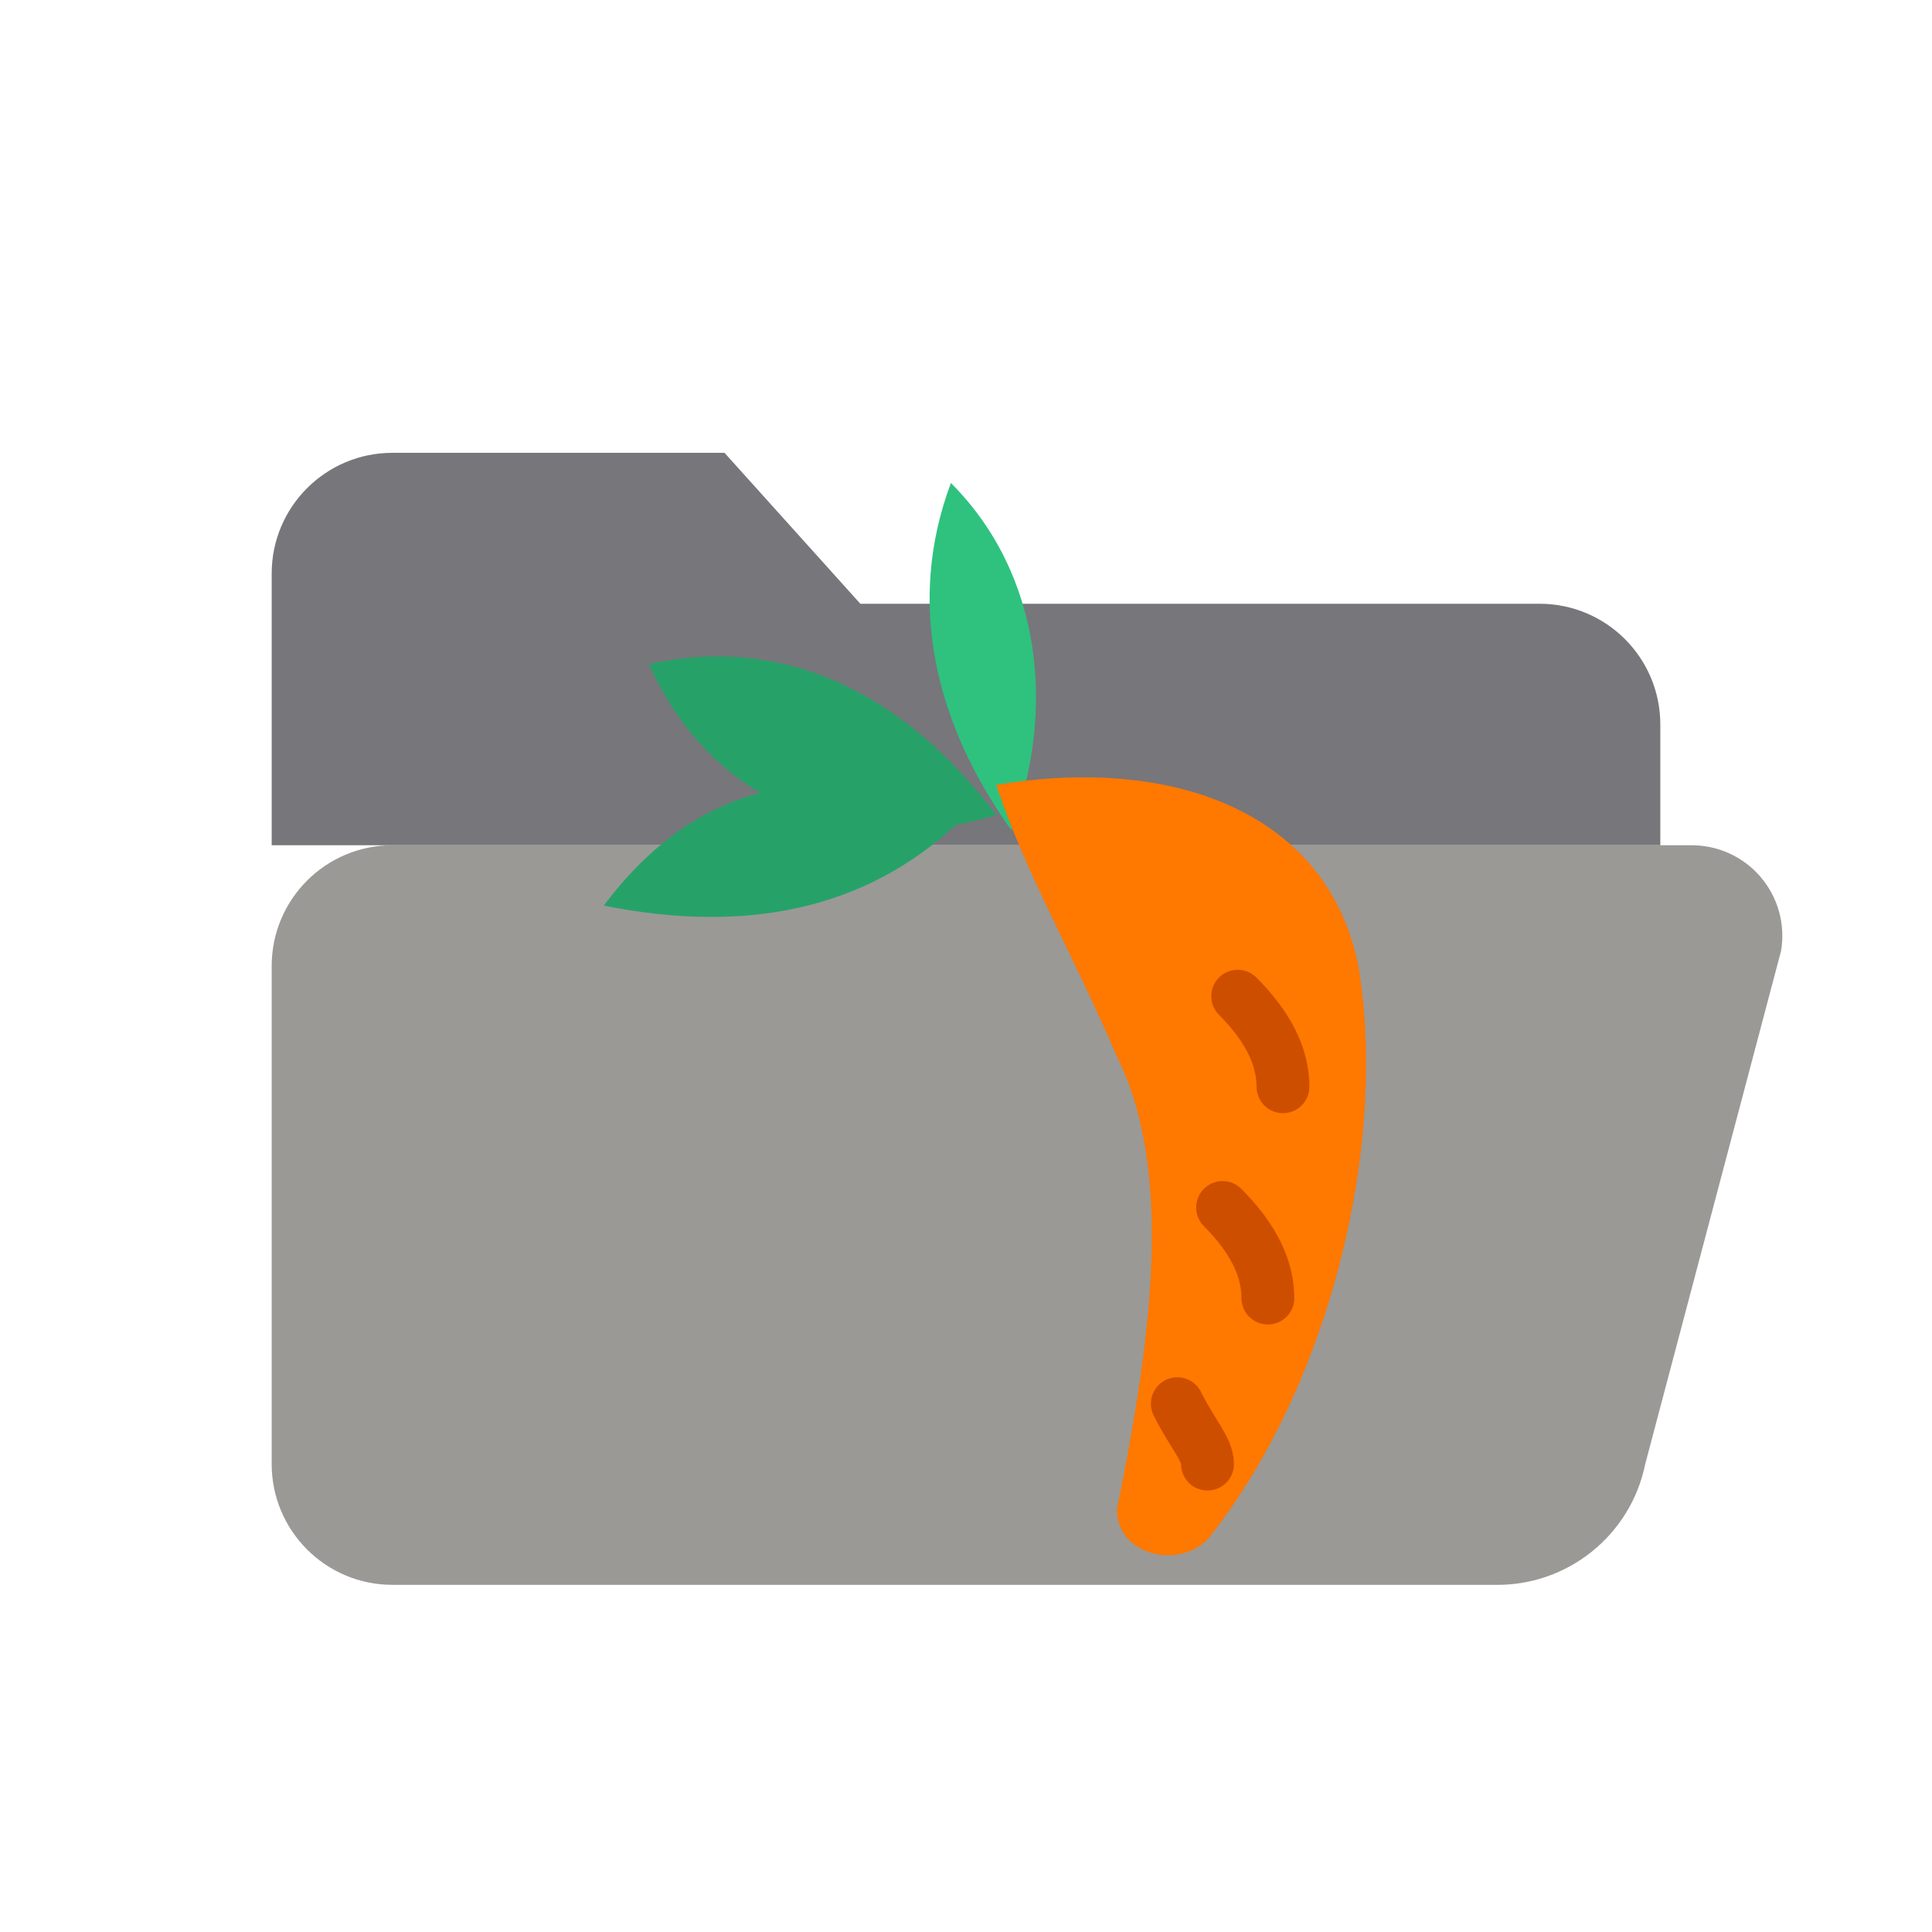
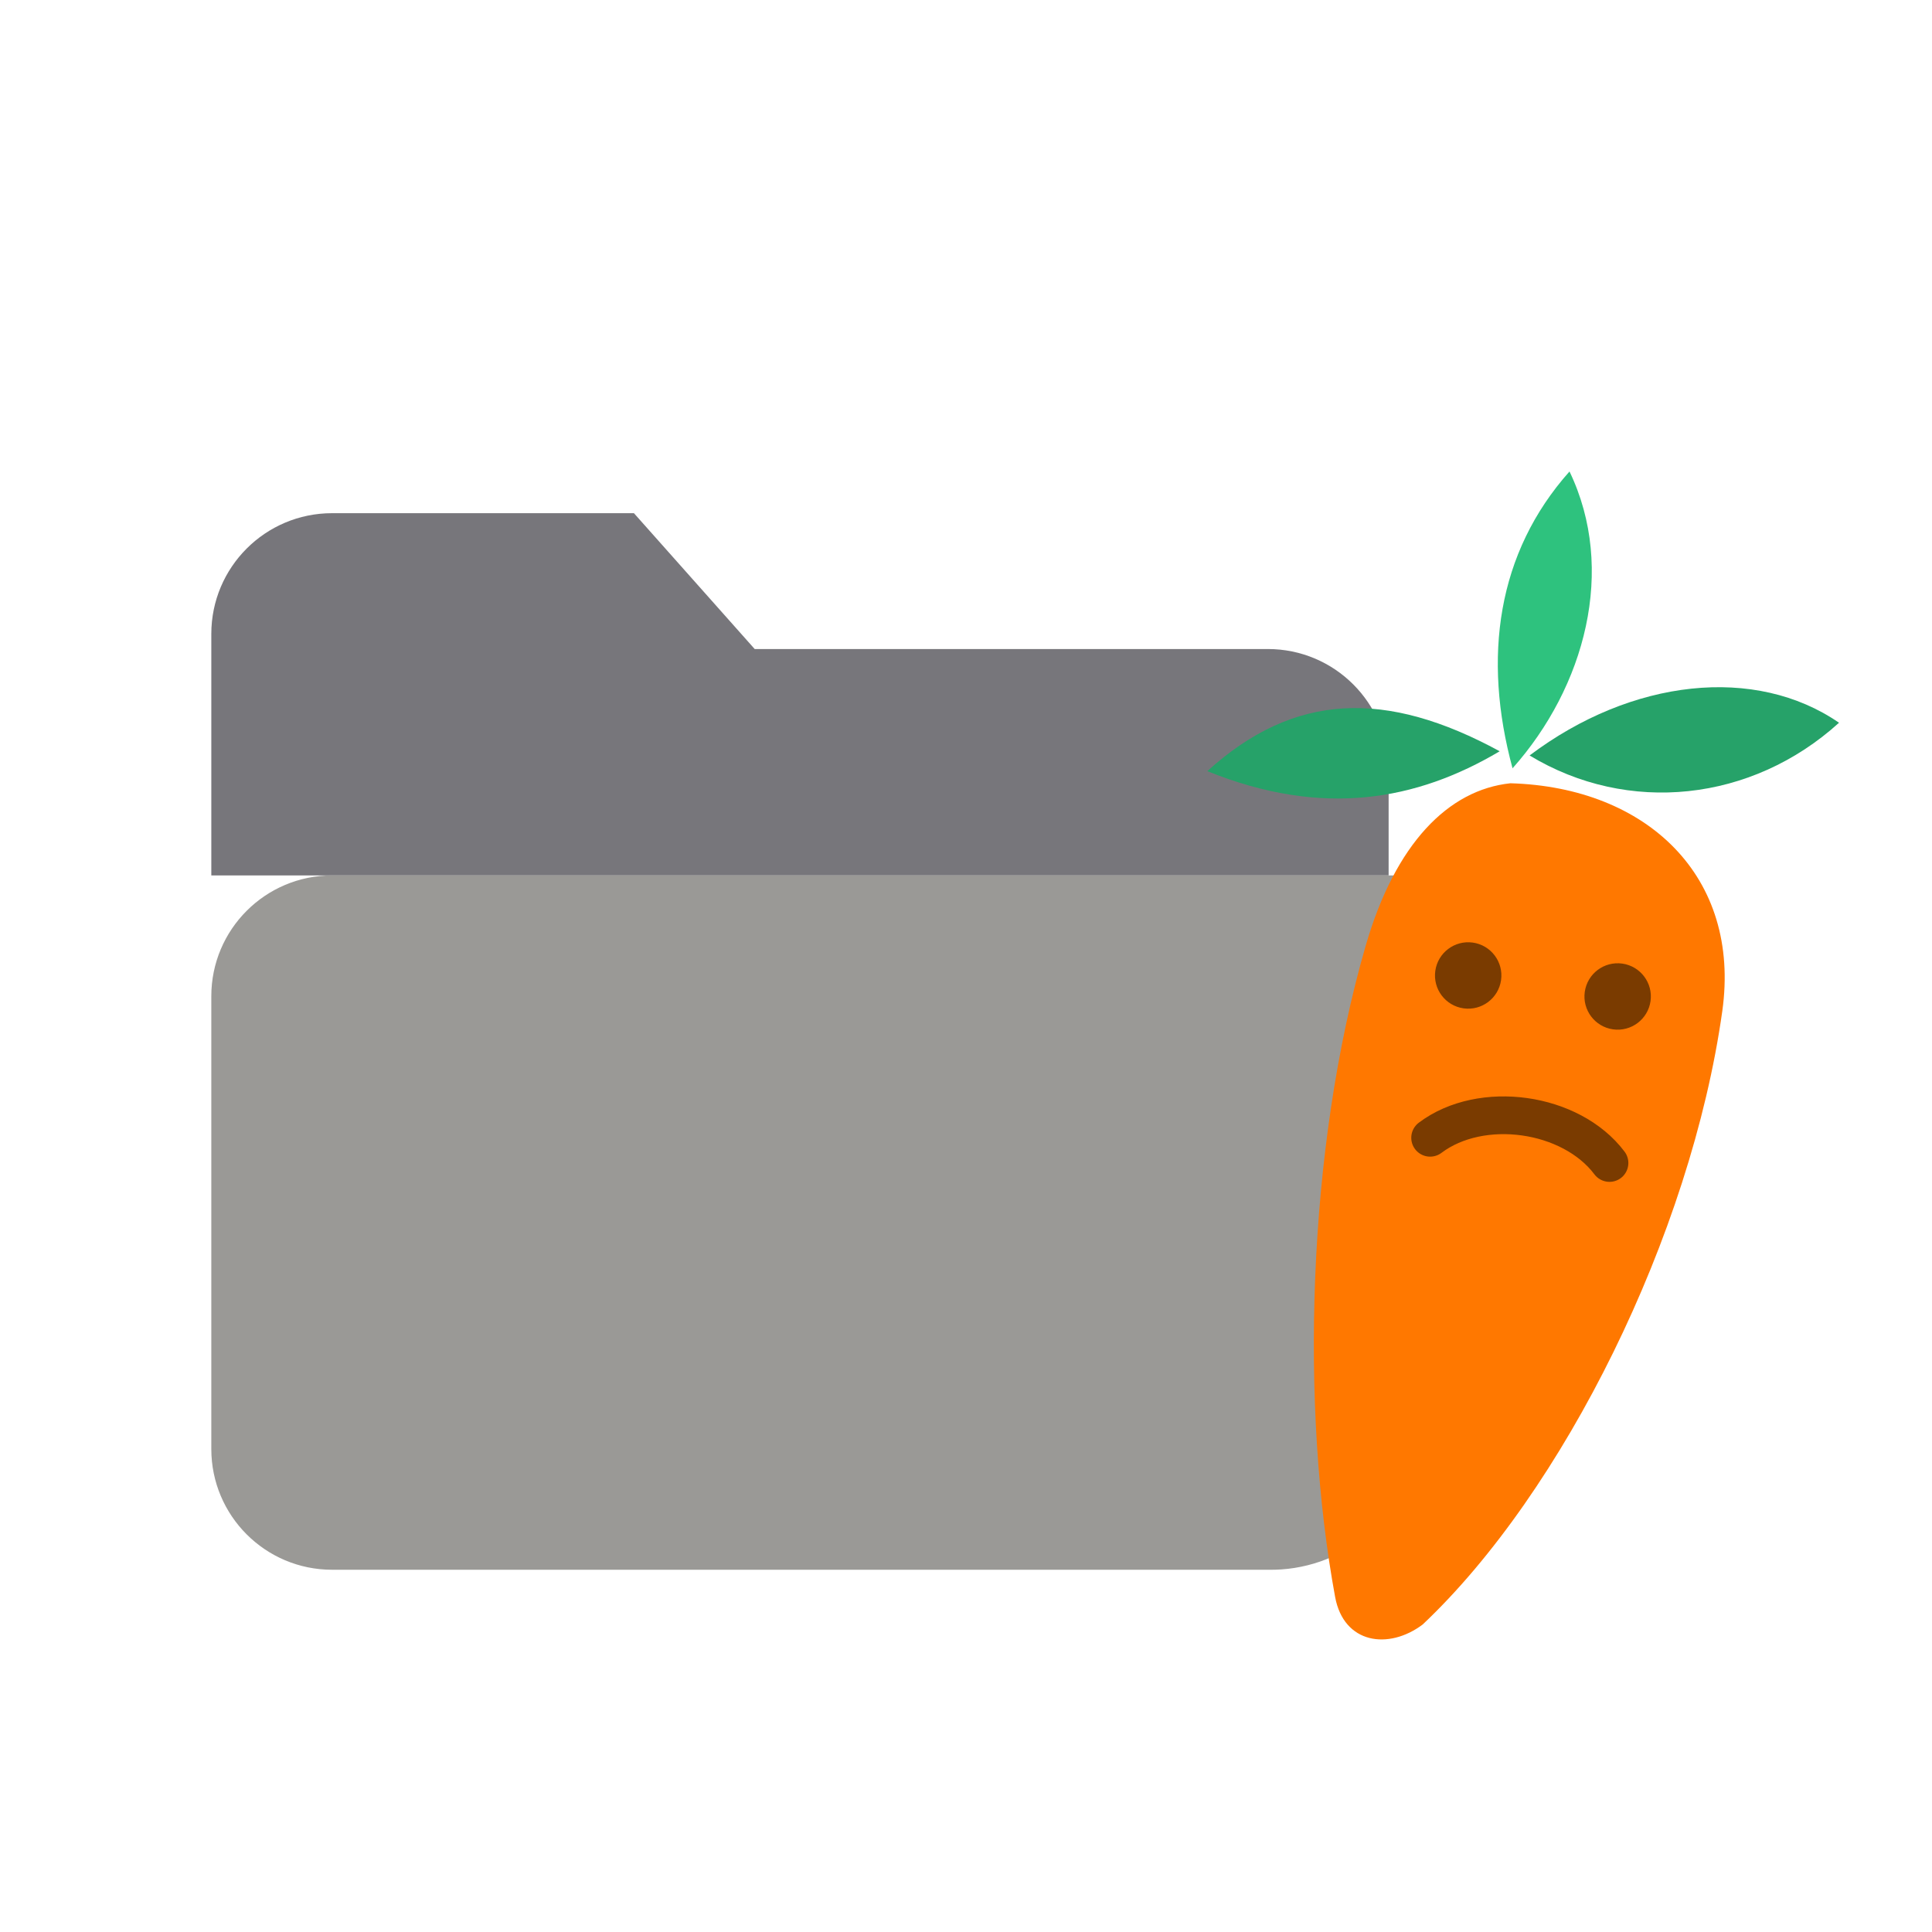
<svg xmlns="http://www.w3.org/2000/svg" width="128" height="128" viewBox="0 0 128 128">
-   <path fill="#77767b" d="M18 38 a8 8 0 0 1 8 -8 h22 l9 10 h45 a8 8 0 0 1 8 8 v8 H18 Z" />
-   <path fill="#9a9996" d="M26 56 h86 a6 6 0 0 1 6 7 l-9 34 a10 10 0 0 1 -10 8 H26 a8 8 0 0 1 -8 -8 V64 a8 8 0 0 1 8 -8 Z" />
-   <g>
+   <path fill="#77767b" d="M14 42 a8 8 0 0 1 8 -8 h20 l8 9 h34 a8 8 0 0 1 8 8 v7 H14 Z" />
+   <path fill="#9a9996" d="M22 58 h74 a6 6 0 0 1 6 7 l-8 31 a10 10 0 0 1 -10 8 H22 a8 8 0 0 1 -8 -8 V66 a8 8 0 0 1 8 -8 Z" />
+   <g transform="translate(88 30) rotate(8)">
    <g fill="#26a269">
-       <path d="M64 54 C 54 50, 46 52, 40 60 C 50 62, 58 60, 64 54 Z" />
-       <path d="M66 54 C 60 46, 52 42, 43 44 C 47 53, 56 57, 66 54 Z" />
+       <path d="M14 18 C 6 15, 0 16, -5 22 C 3 24, 9 22, 14 18 Z" />
+       <path d="M16 18 C 22 12, 30 10, 36 13 C 31 19, 23 21, 16 18 Z" />
    </g>
-     <path fill="#2ec27e" d="M67 55 C 62 48, 60 40, 63 32 C 69 38, 70 47, 67 55 Z" />
-     <path fill="#ff7800" d="M66 52       C 78 50, 88 54, 90 64       C 92 76, 88 92, 80 102       C 78 104, 74 103, 74 100       C 76 90, 78 78, 74 70       C 71 63, 68 58, 66 52 Z" />
-     <g stroke="#c64600" stroke-width="3.5" stroke-linecap="round" fill="none" opacity="0.85">
-       <path d="M82 66 C 84 68, 85 70, 85 72" />
-       <path d="M81 80 C 83 82, 84 84, 84 86" />
-       <path d="M78 93 C 79 95, 80 96, 80 97" />
+     <path fill="#2ec27e" d="M15 19 C 12 12, 12 5, 16 -1 C 20 5, 19 13, 15 19 Z" />
+     <path fill="#ff7800" d="M15 20 C 24 19, 31 24, 31 33 C 31 48, 25 66, 17 76 C 15 78, 12 78, 11 75 C 7 63, 5 46, 7 32 C 8 25, 11 21, 15 20 Z" />
+     <g fill="#7a3b00">
+       <circle cx="14" cy="33" r="2.2" />
+       <circle cx="24" cy="33" r="2.2" />
    </g>
+     <path d="M13 44 C 16 41, 22 41, 25 44" stroke="#7a3b00" stroke-width="2.5" stroke-linecap="round" fill="none" />
  </g>
</svg>
